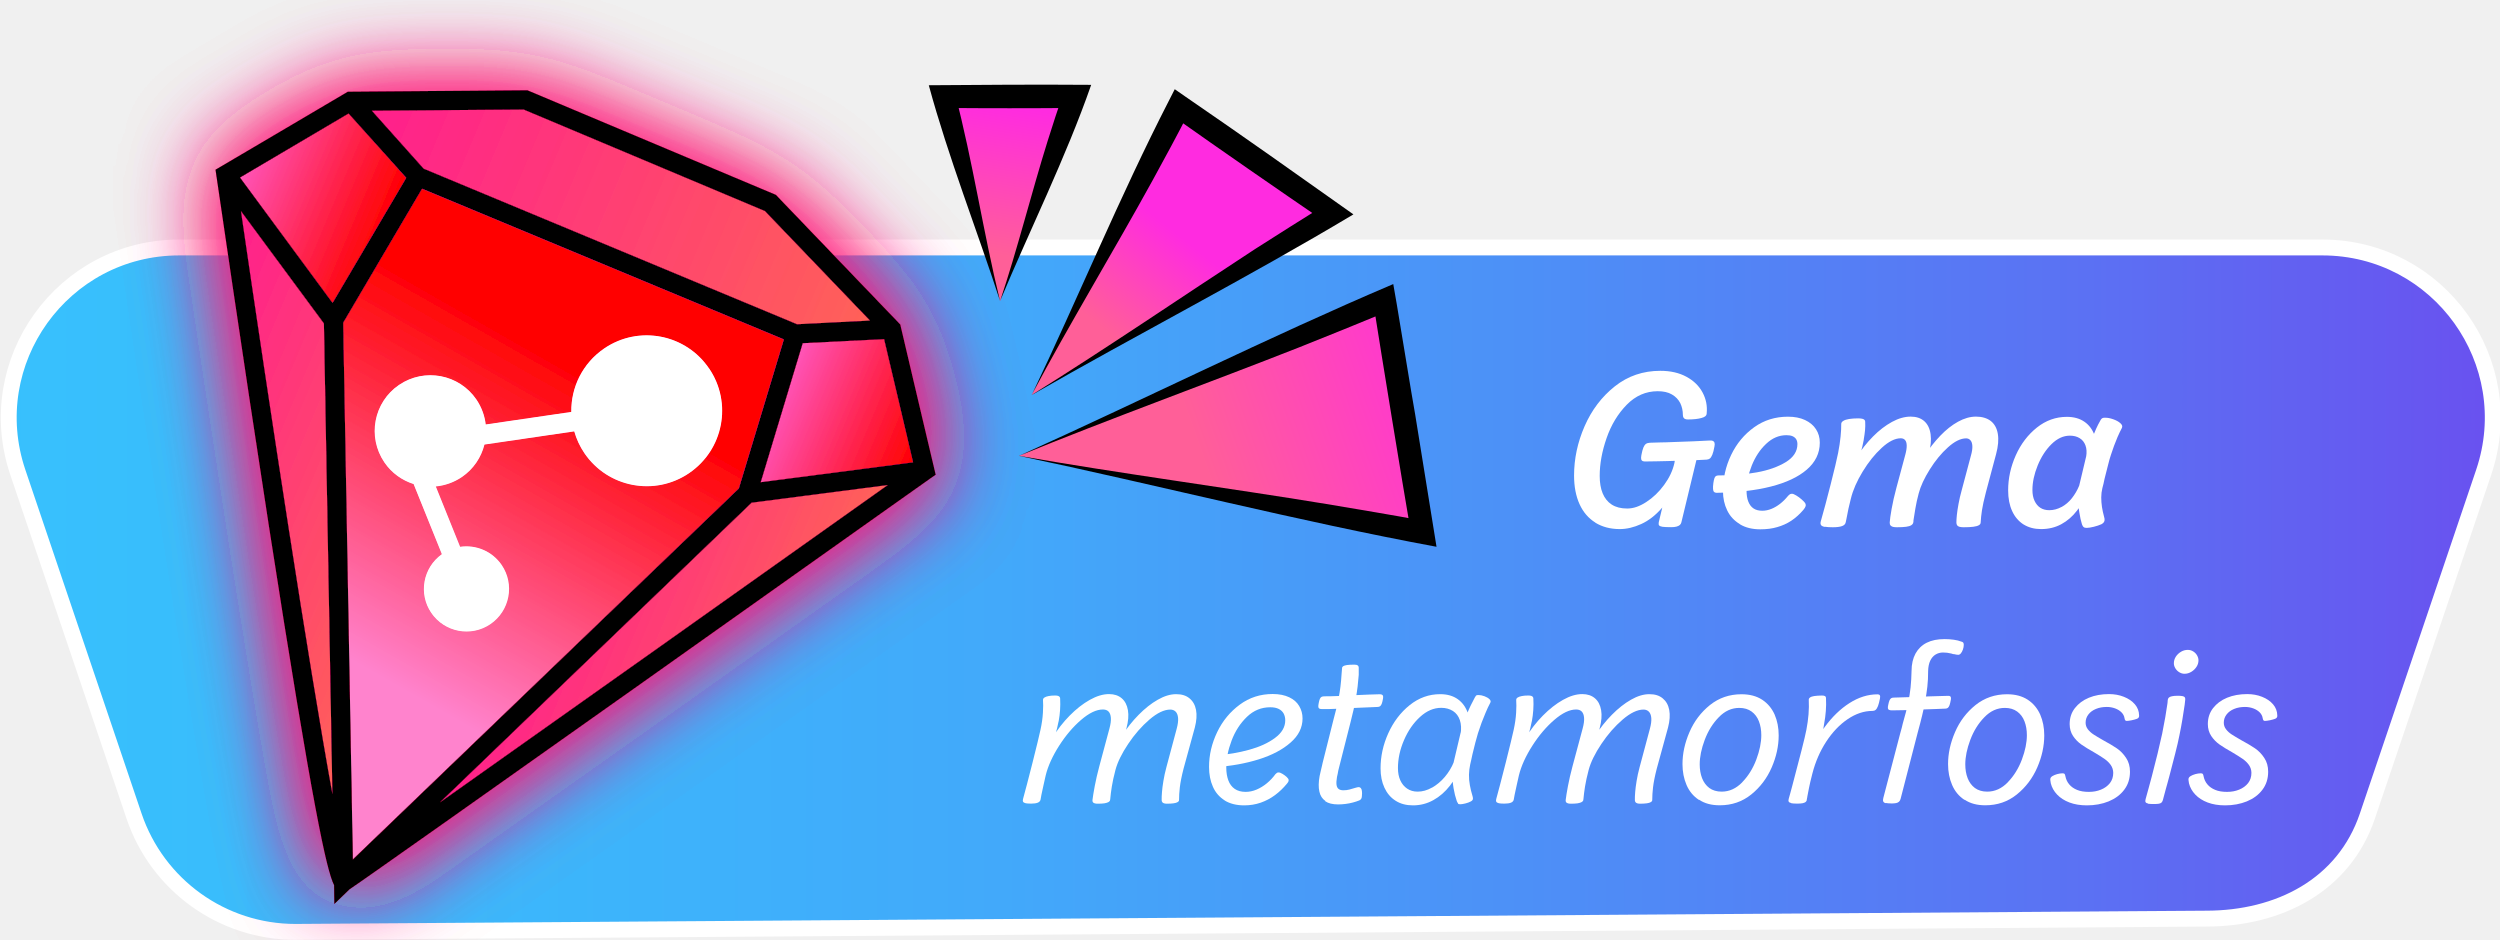
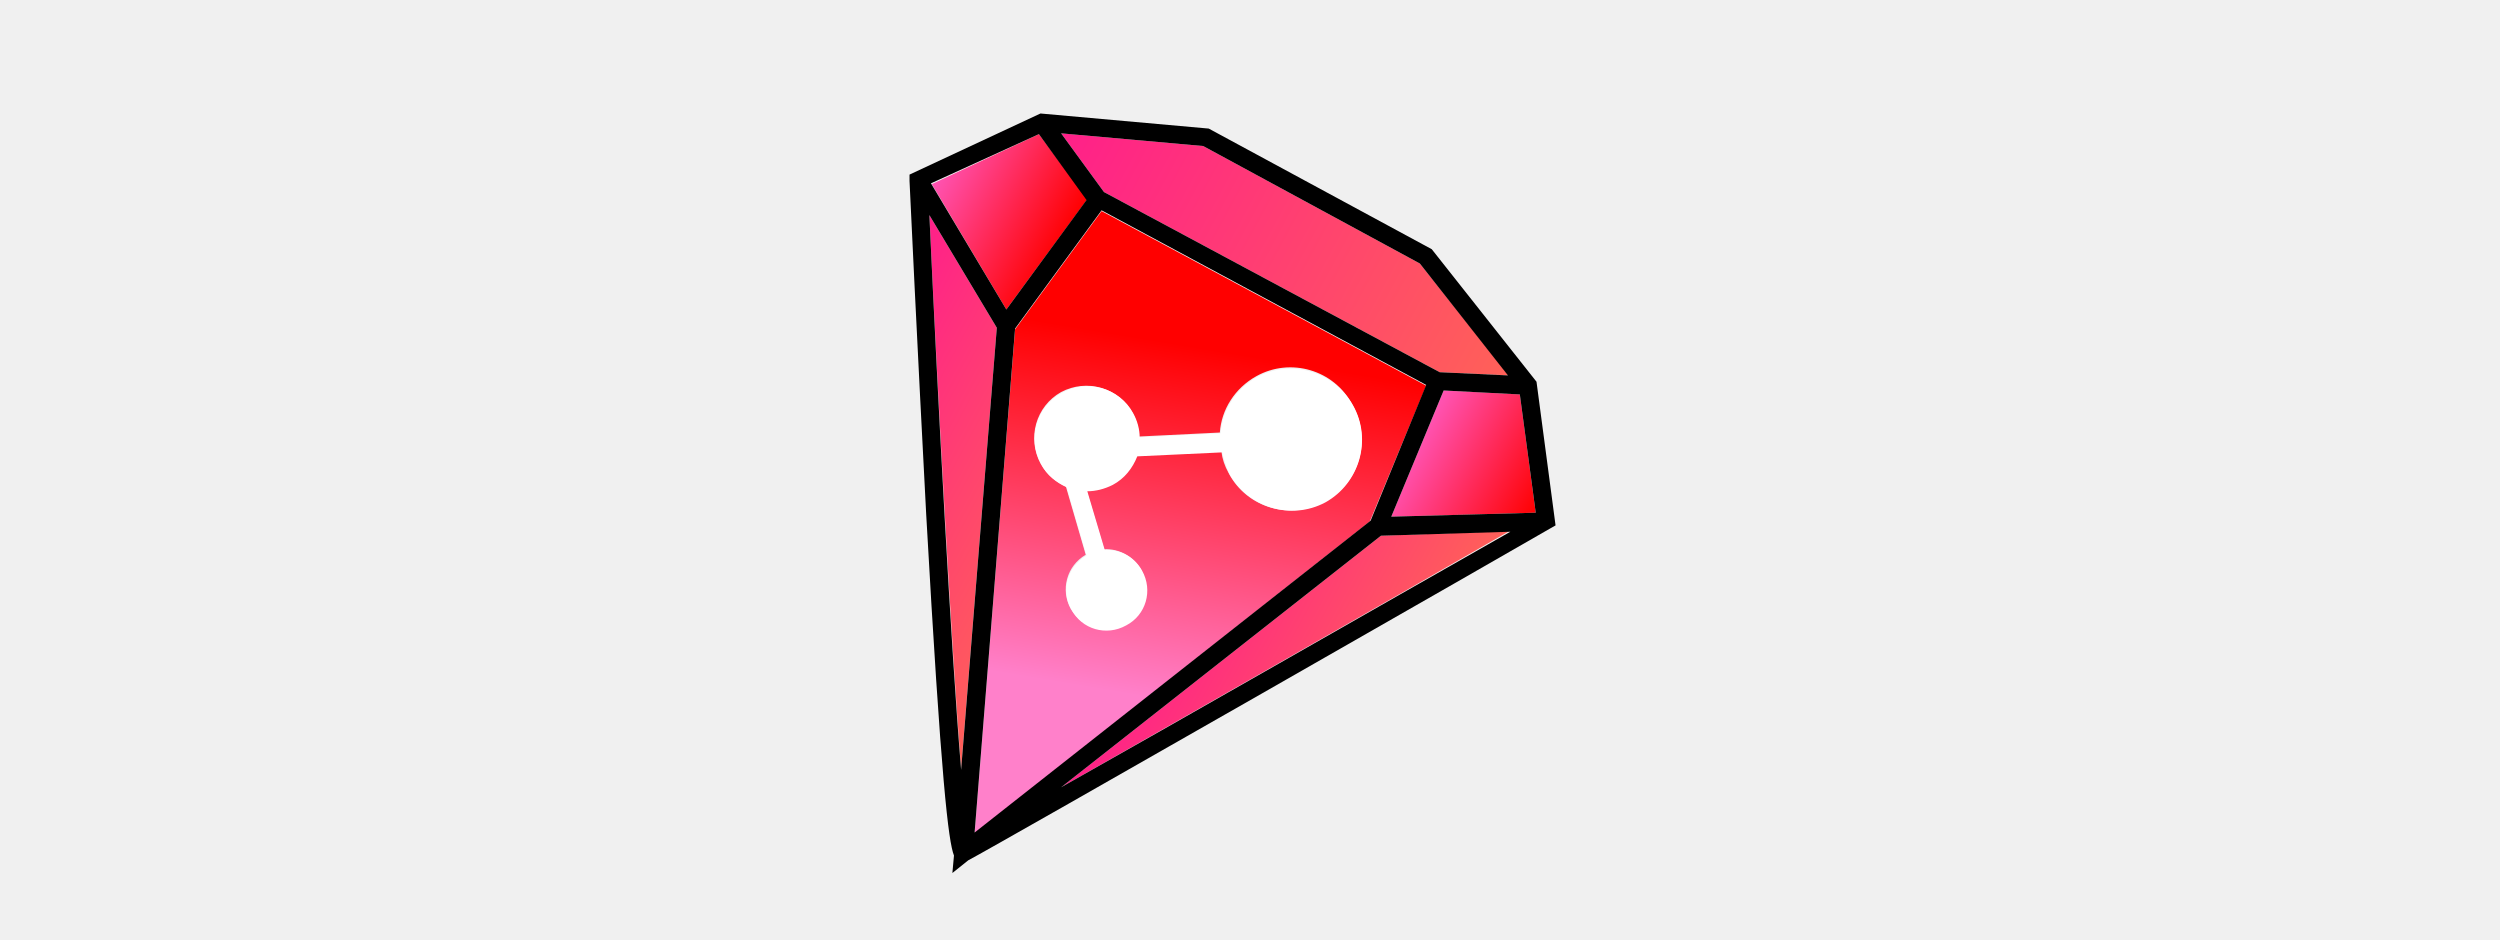
- <svg xmlns="http://www.w3.org/2000/svg" xmlns:xlink="http://www.w3.org/1999/xlink" id="Capa_3" data-name="Capa 3" viewBox="0 0 314.98 118.41">
-   <defs>
-     <linearGradient id="Degradado_sin_nombre_106" data-name="Degradado sin nombre 106" x1="5044.15" y1="13502.89" x2="5550.82" y2="13502.89" gradientTransform="translate(-5166.25 -13428.6)" gradientUnits="userSpaceOnUse">
-       <stop offset="0" stop-color="#35c8fe" />
-       <stop offset=".19" stop-color="#36c4fd" />
-       <stop offset=".34" stop-color="#3abafc" />
-       <stop offset=".49" stop-color="#42a9fa" />
-       <stop offset=".62" stop-color="#4d90f7" />
-       <stop offset=".76" stop-color="#5b71f3" />
-       <stop offset=".88" stop-color="#6c4bef" />
-       <stop offset="1" stop-color="#7f21ea" />
+ <svg xmlns="http://www.w3.org/2000/svg" version="1.1" id="Capa_3" x="0px" y="0px" viewBox="0 0 315 118.4" style="enable-background:new 0 0 315 118.4;" xml:space="preserve">
+   <style type="text/css">
+ 	.st0{fill:url(#SVGID_1_);}
+ 	.st1{fill:url(#SVGID_00000103952798577105574760000015157628191880899489_);}
+ 	.st2{fill:url(#SVGID_00000112631748456018405960000008457057104357368229_);}
+ 	.st3{fill:url(#SVGID_00000009567749680718407140000016789101216362987707_);}
+ 	.st4{fill:url(#SVGID_00000165219152562325130230000010027374074046287295_);}
+ 	.st5{fill:url(#SVGID_00000182527414894323913540000013706720484061045422_);}
+ 	.st6{fill:#FFFFFF;}
+ 	.svg-shadow{
+         animation: svg-shadow 1.5s ease-in-out infinite alternate;
+       }
+ 
+       @keyframes svg-shadow {
+         from {
+           filter: drop-shadow( 0 0 5px #fff) drop-shadow( 0 0 5px #FF2089) drop-shadow( 0 0 5px #FF2089);
+         }
+ 
+         to {
+           
+           filter: drop-shadow( 0 0 8px #fff) drop-shadow( 0 0 8px #FF2089) drop-shadow( 0 0 8px #FF2089);
+         }
+       }
+ </style>
+   <g class="svg-shadow">
+     <linearGradient id="SVGID_1_" gradientUnits="userSpaceOnUse" x1="2678.374" y1="1047.463" x2="2715.083" y2="1047.463" gradientTransform="matrix(0.8801 0.4748 -0.4748 0.8801 -1756.874 -2140.267)">
+       <stop offset="0" style="stop-color:#FF2089" />
+       <stop offset="1" style="stop-color:#FF6158" />
    </linearGradient>
-     <linearGradient id="linear-gradient" x1="-660.18" y1="-2119.48" x2="-663.21" y2="-2134.4" gradientTransform="translate(-1060.65 1909.53) rotate(50.05)" gradientUnits="userSpaceOnUse">
-       <stop offset="0" stop-color="#ff5f98" />
-       <stop offset="1" stop-color="#ff2be0" />
+     <path class="st0" d="M117.1,27.1c1.1,23.7,2.8,54.3,4,69.8l4.5-55.6L117.1,27.1z" />
+     <linearGradient id="SVGID_00000170262403419083778850000000603557226761044408_" gradientUnits="userSpaceOnUse" x1="2688.081" y1="999.132" x2="2752.188" y2="999.132" gradientTransform="matrix(0.8801 0.4748 -0.4748 0.8801 -1756.874 -2140.267)">
+       <stop offset="0" style="stop-color:#FF2089" />
+       <stop offset="1" style="stop-color:#FF6158" />
    </linearGradient>
-     <linearGradient id="linear-gradient-2" x1="-638.14" y1="-2117.05" x2="-625.12" y2="-2151.92" xlink:href="#linear-gradient" />
-     <linearGradient id="Degradado_sin_nombre_57" data-name="Degradado sin nombre 57" x1="-678.92" y1="-2113.7" x2="-691.17" y2="-2127.96" gradientTransform="translate(-1060.65 1909.53) rotate(50.05)" gradientUnits="userSpaceOnUse">
-       <stop offset="0" stop-color="#ff5f98" />
-       <stop offset="1" stop-color="#ff2be0" />
+     <polygon style="fill:url(#SVGID_00000170262403419083778850000000603557226761044408_);" points="181.4,46.9 190.1,47.3    178.9,33.2 151.6,18.4 133.7,16.8 139.1,24.2  " />
+     <linearGradient id="SVGID_00000025432236137015234370000015627480287104738493_" gradientUnits="userSpaceOnUse" x1="2676.725" y1="1012.79" x2="2694.907" y2="1012.79" gradientTransform="matrix(0.8801 0.4748 -0.4748 0.8801 -1756.874 -2140.267)">
+       <stop offset="0" style="stop-color:#FF54B4" />
+       <stop offset="1" style="stop-color:#FF0000" />
    </linearGradient>
-     <filter id="outer-glow-11" filterUnits="userSpaceOnUse">
-       <feOffset dx="0" dy="0" />
-       <feGaussianBlur result="blur" stdDeviation="5.67" />
-       <feFlood flood-color="#ff1c77" flood-opacity="1" />
-       <feComposite in2="blur" operator="in" />
-       <feComposite in="SourceGraphic" />
-     </filter>
-     <linearGradient id="linear-gradient-3" x1="-449.83" y1="-651.87" x2="-410.83" y2="-651.87" gradientTransform="translate(181.08 830.86) rotate(22.74)" gradientUnits="userSpaceOnUse">
-       <stop offset="0" stop-color="#ff208c" />
-       <stop offset="1" stop-color="#ff6158" />
+     <polygon style="fill:url(#SVGID_00000025432236137015234370000015627480287104738493_);" points="137,25.1 130.9,16.9 117.4,23.2    126.8,39  " />
+     <linearGradient id="SVGID_00000149343939660529234290000005167701978779172780_" gradientUnits="userSpaceOnUse" x1="658.145" y1="548.885" x2="661.663" y2="496.914" gradientTransform="matrix(0.9952 9.779987e-02 -9.779987e-02 0.9952 -456.0143 -514.9845)">
+       <stop offset="0.145" style="stop-color:#FF80CA" />
+       <stop offset="1" style="stop-color:#FF0000" />
    </linearGradient>
-     <linearGradient id="linear-gradient-4" x1="-439.52" y1="-703.21" x2="-371.42" y2="-703.21" xlink:href="#linear-gradient-3" />
-     <linearGradient id="linear-gradient-5" x1="-451.58" y1="-688.7" x2="-432.27" y2="-688.7" gradientTransform="translate(181.08 830.86) rotate(22.74)" gradientUnits="userSpaceOnUse">
-       <stop offset="0" stop-color="#ff54b7" />
-       <stop offset="1" stop-color="red" />
+     <path style="fill:url(#SVGID_00000149343939660529234290000005167701978779172780_);" d="M179.7,48.6l-40.9-22l-10.9,14.9   l-5.1,63.5l49.8-39.3L179.7,48.6z M166.9,63.2c-4.3,2.4-9.8,0.8-12.1-3.6c-0.5-0.9-0.8-1.8-0.9-2.7l-10.7,0.5   c-0.5,1.5-1.6,2.8-3.1,3.6c-1,0.6-2.1,0.8-3.2,0.8l2.2,7.4c1.9-0.1,3.7,0.9,4.7,2.6c1.3,2.5,0.4,5.5-2,6.9c-2.5,1.3-5.5,0.4-6.9-2   c-1.3-2.4-0.5-5.4,1.9-6.8l-2.5-8.6c-1.3-0.6-2.5-1.6-3.2-2.9c-1.7-3.2-0.6-7.2,2.6-9c3.2-1.7,7.2-0.6,9,2.6c0.5,1,0.8,2,0.8,3   l10.2-0.5c0.2-2.9,1.9-5.6,4.6-7.1c4.3-2.4,9.8-0.8,12.1,3.6C172.9,55.4,171.3,60.9,166.9,63.2z" />
+     <linearGradient id="SVGID_00000078752344666848179000000010526717837059636404_" gradientUnits="userSpaceOnUse" x1="2727.24" y1="1045.603" x2="2761.667" y2="1045.603" gradientTransform="matrix(0.8801 0.4748 -0.4748 0.8801 -1756.874 -2140.267)">
+       <stop offset="0" style="stop-color:#FF2089" />
+       <stop offset="1" style="stop-color:#FF6158" />
    </linearGradient>
-     <linearGradient id="Degradado_sin_nombre_88" data-name="Degradado sin nombre 88" x1="-405.72" y1="-671.99" x2="-408.94" y2="-618.05" gradientTransform="translate(181.08 830.86) rotate(22.74)" gradientUnits="userSpaceOnUse">
-       <stop offset=".15" stop-color="#ff83cd" />
-       <stop offset="1" stop-color="red" />
+     <path style="fill:url(#SVGID_00000078752344666848179000000010526717837059636404_);" d="M133.7,99.2c14.9-8.5,39.5-22.5,56.5-32.3   L174,67.5L133.7,99.2z" />
+     <linearGradient id="SVGID_00000150810318213428748590000000940859051576041888_" gradientUnits="userSpaceOnUse" x1="2745.863" y1="1012.851" x2="2763.394" y2="1012.851" gradientTransform="matrix(0.8801 0.4748 -0.4748 0.8801 -1756.874 -2140.267)">
+       <stop offset="0" style="stop-color:#FF54B4" />
+       <stop offset="1" style="stop-color:#FF0000" />
    </linearGradient>
-     <linearGradient id="linear-gradient-6" x1="-397.92" y1="-653.84" x2="-361.35" y2="-653.84" xlink:href="#linear-gradient-3" />
-     <linearGradient id="linear-gradient-7" x1="-378.14" y1="-688.64" x2="-359.51" y2="-688.64" xlink:href="#linear-gradient-5" />
-     <filter id="outer-glow-12" filterUnits="userSpaceOnUse">
-       <feOffset dx="0" dy="0" />
-       <feGaussianBlur result="blur-2" stdDeviation="5.67" />
-       <feFlood flood-color="#ff1c77" flood-opacity="1" />
-       <feComposite in2="blur-2" operator="in" />
-       <feComposite in="SourceGraphic" />
-     </filter>
-     <linearGradient id="linear-gradient-8" x1="-439.52" y1="-703.21" x2="-371.42" y2="-703.21" xlink:href="#linear-gradient-3" />
-     <linearGradient id="Degradado_sin_nombre_88-2" data-name="Degradado sin nombre 88" x1="-558.53" y1="-821.05" x2="-554.84" y2="-875.54" gradientTransform="translate(190.52 1074.95) rotate(25.77)" xlink:href="#Degradado_sin_nombre_88" />
-     <linearGradient id="linear-gradient-9" x1="-397.92" y1="-653.84" x2="-361.35" y2="-653.84" xlink:href="#linear-gradient-3" />
-     <linearGradient id="linear-gradient-10" x1="-378.14" y1="-688.64" x2="-359.51" y2="-688.64" xlink:href="#linear-gradient-5" />
-   </defs>
-   <path d="m277.94,115.74l-240.72,1.67c-9.2,0-17.38-5.87-20.33-14.59L2.25,59.52c-4.71-13.92,5.64-28.34,20.33-28.34h270.01c14.69,0,25.04,14.43,20.33,28.34l-14.65,43.3c-2.95,8.72-11.13,12.92-20.33,12.92Z" style="fill: url(#Degradado_sin_nombre_106); stroke: #fff; stroke-miterlimit: 10; stroke-width: 2px;" />
-   <g>
-     <path d="m201,65.84c-.87-.54-1.53-1.31-1.99-2.32-.46-1.01-.69-2.22-.69-3.61,0-2.11.44-4.18,1.33-6.22.89-2.03,2.15-3.7,3.8-5.01,1.65-1.31,3.56-1.96,5.74-1.96,1.28,0,2.37.25,3.29.75.92.5,1.59,1.16,2.03,1.98s.61,1.69.52,2.62c0,.16-.07.28-.17.37-.1.09-.26.16-.48.22-.21.06-.46.11-.75.14-.28.03-.6.05-.95.05-.16,0-.28-.02-.37-.06-.09-.04-.15-.09-.2-.17-.05-.08-.07-.18-.08-.32,0-.55-.11-1.05-.33-1.51-.23-.45-.58-.82-1.05-1.09-.47-.28-1.07-.41-1.79-.41-1.49,0-2.79.57-3.9,1.7s-1.96,2.53-2.54,4.2c-.58,1.66-.87,3.25-.87,4.77,0,.85.12,1.58.37,2.19.25.61.63,1.09,1.14,1.42.51.33,1.16.5,1.95.5s1.56-.27,2.41-.82,1.6-1.27,2.25-2.16c.65-.89,1.08-1.8,1.29-2.74.04-.24.08-.51.15-.81.04-.26.08-.5.11-.72l2.63.66-2.01,8.33c-.03.14-.1.25-.2.34-.1.09-.25.15-.42.2s-.4.07-.67.07c-.51,0-.88-.02-1.1-.05-.22-.04-.36-.1-.42-.18-.06-.08-.07-.21-.04-.39l1-4.17,1.28-1.1c-.46,1.4-1.09,2.56-1.89,3.48-.8.92-1.67,1.59-2.59,2.01-.92.42-1.83.64-2.71.64-1.18,0-2.2-.27-3.07-.8Zm5.99-7.73c-.11-.05-.18-.13-.21-.25-.03-.12-.02-.28.02-.51.08-.42.16-.74.25-.96s.2-.37.32-.46c.13-.09.3-.14.52-.15.45-.01.89-.03,1.34-.04.45,0,.92-.02,1.42-.04.91-.03,1.82-.06,2.73-.1s1.59-.07,2.04-.1c.16,0,.29,0,.39.05s.17.12.2.23c.04.11.04.26,0,.46-.08.46-.17.81-.27,1.05-.1.24-.21.4-.31.48-.11.08-.25.13-.42.14-.62.04-1.38.07-2.28.1-.89.03-1.76.06-2.61.08-.51,0-.96.02-1.35.03-.38,0-.81.02-1.28.02-.24.01-.42,0-.52-.05Z" style="fill: #fff;" />
-     <path d="m219.2,66.03c-.71-.43-1.24-1-1.59-1.73-.35-.72-.53-1.54-.53-2.43,0-1.59.34-3.11,1.03-4.55.69-1.44,1.66-2.6,2.9-3.49s2.66-1.33,4.26-1.33c.83,0,1.55.14,2.15.42.6.28,1.07.67,1.38,1.16.32.49.48,1.05.48,1.69,0,1.33-.55,2.46-1.64,3.4s-2.6,1.64-4.52,2.13c-1.92.49-4.19.75-6.82.79-.02,0-.04,0-.06,0-.13-.01-.23-.05-.29-.12-.07-.07-.11-.19-.12-.36-.02-.17,0-.42.04-.75.04-.26.08-.46.13-.6.05-.13.11-.23.19-.28.08-.05.19-.08.34-.08,1.77,0,3.38-.12,4.83-.39,1.45-.26,2.67-.7,3.64-1.29.97-.6,1.46-1.35,1.46-2.27,0-.23-.05-.43-.15-.6s-.26-.3-.46-.39c-.21-.09-.46-.13-.77-.13-.94,0-1.79.36-2.56,1.09-.77.72-1.37,1.64-1.81,2.73-.44,1.1-.66,2.14-.66,3.13,0,.56.07,1.03.22,1.41s.36.67.66.87c.3.2.67.29,1.11.29.37,0,.75-.08,1.13-.23.38-.15.75-.37,1.1-.64.36-.28.69-.61,1-.99.1-.11.19-.19.27-.23.08-.04.16-.05.25-.05.12,0,.29.08.53.22.24.14.46.31.68.5.22.2.37.35.44.46.07.13.09.26.05.39s-.13.28-.28.46c-.47.55-.97,1-1.51,1.36-.54.36-1.14.63-1.78.81-.64.19-1.35.28-2.13.28-1.01,0-1.88-.21-2.58-.64Z" style="fill: #fff;" />
-     <path d="m229.89,66.38c-.23-.04-.38-.12-.45-.22-.08-.11-.09-.26-.04-.46.36-1.26.78-2.82,1.25-4.68.47-1.86.79-3.18.94-3.96.14-.73.25-1.42.31-2.07s.09-1.16.08-1.52v-.05c0-.16.09-.29.26-.39.17-.11.41-.19.73-.24.32-.05.7-.08,1.14-.08.21,0,.39.02.52.05s.23.08.29.15c.06.07.09.16.08.27.02.32.01.66-.02,1.02s-.09.73-.15,1.09c-.01.05-.02.11-.02.16-.06.31-.12.59-.18.85s-.14.51-.22.78c-.08.25-.16.46-.23.65l-.29-.08c.62-.99,1.32-1.87,2.09-2.65.77-.78,1.57-1.39,2.39-1.84s1.61-.67,2.36-.67c.71,0,1.28.19,1.71.57s.7.93.8,1.65c.1.72.02,1.54-.23,2.49l-.25.94-.27-.72c.59-.93,1.25-1.77,1.97-2.52.72-.75,1.46-1.34,2.24-1.77.78-.43,1.53-.64,2.26-.64s1.38.18,1.86.55c.47.37.77.91.89,1.62s.05,1.56-.22,2.56l-1.28,4.8c-.25.97-.42,1.73-.5,2.28s-.14,1.05-.16,1.52c0,.16-.09.28-.24.36-.16.09-.39.15-.7.19-.31.04-.71.06-1.2.06-.23,0-.4-.02-.54-.06-.13-.04-.23-.1-.29-.19s-.09-.21-.09-.36c0-.25.02-.56.06-.95.04-.39.11-.85.21-1.39.1-.54.23-1.13.41-1.76l1.14-4.28c.15-.51.21-.93.19-1.26-.02-.33-.1-.56-.25-.72-.14-.15-.32-.23-.53-.23-.69,0-1.46.38-2.29,1.13-.84.75-1.6,1.68-2.29,2.78s-1.16,2.11-1.4,3.03c-.18.69-.33,1.33-.42,1.91s-.18,1.08-.24,1.49c0,.05,0,.09,0,.12,0,.03,0,.07-.02.12-.02.15-.11.27-.25.36-.15.1-.37.16-.66.2s-.68.06-1.15.06c-.21,0-.38-.02-.51-.05-.13-.04-.23-.1-.3-.18-.07-.08-.11-.21-.1-.38.02-.35.1-.92.24-1.71.14-.79.34-1.68.61-2.68l1.11-4.13c.13-.48.19-.88.18-1.19-.01-.31-.08-.53-.22-.68-.13-.14-.31-.21-.53-.21-.72,0-1.52.4-2.39,1.2-.88.8-1.68,1.8-2.41,3-.73,1.2-1.23,2.34-1.49,3.42-.13.5-.23.91-.3,1.25-.07.34-.15.74-.24,1.22-.04.2-.07.36-.1.48-.04.23-.19.39-.46.49-.27.1-.66.15-1.16.15-.42,0-.74-.02-.97-.06Z" style="fill: #fff;" />
-     <path d="m254.97,66.09c-.62-.39-1.11-.95-1.45-1.69-.34-.73-.51-1.61-.51-2.62,0-1.51.32-2.97.96-4.41.64-1.43,1.53-2.6,2.66-3.5,1.13-.9,2.39-1.35,3.78-1.35.87,0,1.6.2,2.2.61.6.41,1.03.99,1.29,1.73.26.75.35,1.61.26,2.58l-1.01,4.29c-.42,1.01-.9,1.88-1.47,2.61-.56.73-1.22,1.3-1.98,1.71s-1.6.61-2.54.61c-.84,0-1.57-.19-2.2-.58Zm4.77-2.21c.49-.27.93-.64,1.3-1.11s.68-.99.92-1.58l.88-3.66c.09-.55.06-1.02-.09-1.42-.15-.4-.39-.7-.74-.91-.34-.21-.75-.31-1.22-.31-.83,0-1.6.36-2.32,1.07s-1.3,1.61-1.74,2.69c-.44,1.08-.66,2.11-.66,3.09,0,.53.09.99.27,1.37s.42.67.73.87.69.3,1.12.3c.54,0,1.06-.14,1.55-.41Zm2.8,2.54c-.1-.07-.17-.19-.23-.36-.13-.41-.24-.91-.33-1.49-.1-.58-.15-1.18-.15-1.78s.04-1.13.13-1.59l.89-3.74c.15-.66.41-1.43.77-2.32.16-.39.32-.77.48-1.13.16-.36.33-.68.49-.96.06-.12.12-.22.18-.28.06-.06.13-.1.2-.12s.18-.02.3-.02c.27,0,.6.06.97.19s.68.29.91.5c.23.2.29.4.19.6-.18.34-.36.72-.55,1.15-.31.72-.58,1.47-.83,2.24-.12.35-.24.78-.36,1.27s-.27,1.07-.44,1.73c-.05.25-.09.46-.13.61-.04.15-.08.35-.15.59-.09.37-.14.76-.14,1.16s.03.8.09,1.2.15.8.26,1.21c.06.19.08.34.07.45,0,.11-.05.2-.11.29-.06.08-.16.16-.29.23-.27.12-.59.23-.96.32-.37.09-.67.14-.9.14-.16,0-.29-.03-.38-.1Z" style="fill: #fff;" />
-     <path d="m129.23,101.2c-.16-.04-.27-.09-.32-.17-.05-.08-.06-.2-.02-.35.28-1.02.69-2.56,1.21-4.63s.85-3.43.99-4.09c.17-.77.27-1.49.31-2.16s.04-1.19.01-1.56v-.05c0-.12.05-.22.17-.3.12-.08.29-.15.52-.19.23-.05.5-.07.82-.07.15,0,.28.01.37.04.1.03.16.07.21.13s.07.13.07.21c.03.49.02.97-.01,1.45-.03.47-.09.93-.17,1.37-.01.08-.03.14-.05.2-.05.27-.1.52-.16.74s-.12.46-.19.69c-.06.21-.12.4-.18.55l-.21-.06c.63-1.03,1.35-1.96,2.17-2.79.82-.83,1.66-1.49,2.53-1.98.87-.49,1.68-.73,2.43-.73.66,0,1.19.18,1.6.53.41.35.67.85.78,1.5.11.64.05,1.39-.18,2.25l-.38,1.42-.18-.46c.61-.96,1.31-1.84,2.09-2.63s1.58-1.43,2.41-1.9c.82-.47,1.59-.7,2.31-.7s1.25.17,1.68.52.71.83.83,1.46c.12.63.07,1.37-.15,2.22l-1.42,5.18c-.25.97-.4,1.76-.47,2.35s-.1,1.13-.1,1.61c0,.1-.06.19-.18.26-.11.07-.28.12-.5.15-.22.03-.51.05-.85.05-.15,0-.28-.02-.37-.05-.09-.03-.16-.08-.21-.14-.05-.06-.07-.15-.08-.25,0-.28,0-.62.04-1.02.03-.4.09-.87.18-1.41s.21-1.12.38-1.74l1.29-4.82c.15-.55.21-1.01.18-1.37-.03-.36-.14-.63-.31-.8s-.4-.26-.67-.26c-.77,0-1.65.42-2.63,1.26-.98.84-1.88,1.87-2.68,3.07-.81,1.21-1.34,2.3-1.6,3.27-.21.81-.37,1.51-.46,2.1s-.16,1.09-.19,1.49c0,.04,0,.08-.01.1,0,.03,0,.06-.02.1,0,.1-.07.19-.19.26s-.29.12-.51.16c-.22.03-.49.05-.82.05-.16,0-.3-.01-.4-.04-.1-.03-.18-.07-.23-.13-.05-.06-.08-.15-.07-.27.05-.41.14-1,.29-1.79.15-.79.34-1.61.57-2.47l1.28-4.77c.15-.55.21-1,.18-1.36-.03-.36-.13-.62-.3-.79s-.41-.25-.7-.25c-.82,0-1.74.44-2.75,1.31-1.01.87-1.94,1.96-2.77,3.26s-1.4,2.55-1.69,3.73c-.11.46-.2.87-.28,1.25-.08.37-.17.77-.26,1.2-.04.27-.08.48-.11.61-.04.17-.15.3-.35.38s-.47.12-.83.12c-.32,0-.56-.02-.72-.05Z" style="fill: #fff;" />
-     <path d="m154.31,100.85c-.67-.42-1.17-.99-1.49-1.72-.33-.73-.49-1.57-.49-2.51,0-1.5.34-2.95,1.02-4.37s1.63-2.57,2.85-3.47,2.6-1.34,4.15-1.34c.82,0,1.51.14,2.08.41.57.27.99.64,1.26,1.11.28.47.42.99.42,1.56,0,1.15-.5,2.16-1.51,3.04-1,.88-2.34,1.59-4,2.11-1.66.52-3.48.85-5.47.98l.17-1.48c1.4-.11,2.75-.34,4.07-.7,1.31-.36,2.4-.85,3.26-1.49.86-.63,1.3-1.37,1.3-2.22,0-.33-.07-.61-.2-.86-.14-.25-.34-.44-.62-.58s-.63-.21-1.07-.21c-1.12,0-2.1.4-2.94,1.21-.84.81-1.48,1.8-1.93,2.99-.45,1.19-.67,2.32-.67,3.39,0,.62.09,1.16.26,1.62.17.46.44.82.8,1.07s.82.38,1.38.38c.47,0,.93-.1,1.38-.29s.89-.46,1.29-.79c.41-.34.77-.72,1.09-1.16.07-.07.13-.12.19-.16.06-.04.13-.05.21-.05.12,0,.28.06.48.18.2.12.38.25.54.4.16.15.24.28.24.39,0,.08-.02.15-.05.21-.03.07-.09.14-.16.23h0c-.45.55-.95,1.03-1.5,1.44s-1.15.73-1.81.96-1.35.34-2.09.34c-.97,0-1.79-.21-2.46-.62Z" style="fill: #fff;" />
-     <path d="m166.23,89.28c-.08-.04-.12-.11-.13-.22-.01-.1,0-.25.04-.44.05-.25.09-.43.15-.56.05-.12.12-.21.21-.26.09-.05.22-.07.38-.07.52,0,1.12-.01,1.79-.04.67-.03,1.4-.06,2.19-.11.55-.02,1.1-.05,1.64-.07.54-.02.99-.04,1.33-.04.12,0,.21.02.28.05.07.03.12.09.14.16.02.07.02.18,0,.33-.05.3-.11.53-.17.68-.06.15-.14.25-.22.3-.08.05-.18.08-.29.08-.42.02-.81.03-1.17.05-.36.01-.76.03-1.19.05-1.06.05-1.98.1-2.78.13-.79.04-1.41.05-1.84.04-.16,0-.28-.02-.36-.06Zm.75,11.63c-.39-.27-.64-.66-.75-1.18-.12-.52-.11-1.17.03-1.95.04-.18.08-.38.13-.58.04-.2.1-.44.17-.72l.08-.36,1.35-5.38c.15-.57.28-1.06.38-1.47.11-.46.2-.87.27-1.23.11-.55.19-1.07.25-1.56.06-.49.1-.97.13-1.45.03-.29.05-.58.07-.86,0-.1.06-.19.15-.24.09-.06.24-.1.46-.14.22-.03.53-.05.94-.05.19,0,.33.03.42.1.09.06.14.18.13.34,0,.19,0,.47,0,.84-.03.44-.08.93-.14,1.47-.06.53-.15,1.08-.25,1.64-.04.25-.08.47-.13.67-.04.2-.09.4-.13.61-.13.57-.25,1.08-.37,1.53l-1.41,5.56c-.04.15-.09.35-.15.6-.02.14-.04.27-.07.39-.03.12-.06.25-.09.4-.07.41-.09.74-.06.98.03.24.12.42.26.53s.34.17.6.17c.27,0,.52-.03.75-.09.23-.06.48-.13.76-.22.21-.06.35-.09.42-.09.11,0,.2.04.27.12.07.08.12.2.14.37s.03.38,0,.62c0,.12-.03.21-.05.28-.03.07-.07.13-.12.18-.05.05-.12.09-.2.12-.22.09-.47.17-.77.25-.29.08-.61.14-.93.18s-.63.06-.92.06c-.7,0-1.24-.13-1.63-.4Z" style="fill: #fff;" />
-     <path d="m175.84,100.89c-.62-.39-1.08-.93-1.41-1.64-.33-.71-.49-1.52-.49-2.45,0-1.5.32-2.97.97-4.41s1.55-2.63,2.7-3.55,2.43-1.38,3.84-1.38c.89,0,1.63.21,2.23.64s1.01,1.02,1.27,1.78.32,1.62.2,2.59l-.94,3.82c-.41,1.01-.92,1.91-1.52,2.69-.61.78-1.3,1.39-2.1,1.83-.79.44-1.65.66-2.57.66-.84,0-1.57-.19-2.18-.58Zm4.58-1.65c.6-.34,1.14-.79,1.62-1.36.48-.57.86-1.2,1.14-1.89l.84-3.47c.11-.69.08-1.29-.09-1.79s-.46-.89-.87-1.15c-.41-.26-.9-.4-1.48-.4-.94,0-1.83.38-2.67,1.15-.84.77-1.51,1.74-2.02,2.93-.51,1.18-.76,2.36-.76,3.51,0,.59.1,1.11.3,1.55s.49.79.86,1.04c.37.25.81.38,1.32.38.61,0,1.21-.17,1.81-.51Zm3.3,1.98c-.07-.05-.12-.15-.18-.3-.17-.49-.3-1.02-.4-1.6s-.14-1.16-.15-1.75c0-.58.06-1.11.17-1.58l.85-3.6c.18-.75.46-1.56.82-2.44.15-.38.31-.74.48-1.09.17-.35.34-.68.51-.99.05-.08.09-.15.13-.2.04-.05.09-.08.15-.09.05,0,.12-.01.2-.01.22,0,.46.05.73.15.27.1.47.22.63.37.15.15.19.29.11.44-.22.41-.42.84-.61,1.3-.34.79-.66,1.64-.95,2.56-.11.35-.22.75-.33,1.18-.11.43-.23.91-.36,1.45-.05.24-.1.46-.14.65-.04.19-.09.41-.15.66-.09.42-.14.84-.15,1.28s.03.87.11,1.31c.08.44.18.88.32,1.32.05.16.07.28.07.36s-.02.16-.07.22c-.05.06-.12.11-.21.16-.18.1-.41.18-.68.25s-.49.1-.65.1c-.12,0-.22-.02-.29-.07Z" style="fill: #fff;" />
-     <path d="m188.85,101.2c-.16-.04-.27-.09-.32-.17-.05-.08-.06-.2-.02-.35.28-1.02.69-2.56,1.21-4.63s.85-3.43.99-4.09c.17-.77.27-1.49.31-2.16s.04-1.19.01-1.56v-.05c0-.12.05-.22.17-.3.12-.08.29-.15.52-.19.23-.05.5-.07.82-.07.15,0,.28.01.37.04.1.03.16.07.21.13s.07.13.07.21c.03.49.02.97-.01,1.45-.03.47-.09.93-.17,1.37-.01.08-.03.14-.05.2-.05.27-.1.52-.16.74s-.12.46-.19.69c-.06.21-.12.4-.18.55l-.21-.06c.63-1.03,1.35-1.96,2.17-2.79.82-.83,1.66-1.49,2.53-1.98.87-.49,1.68-.73,2.43-.73.66,0,1.19.18,1.6.53.41.35.67.85.78,1.5.11.64.05,1.39-.18,2.25l-.38,1.42-.18-.46c.61-.96,1.31-1.84,2.09-2.63s1.58-1.43,2.41-1.9c.82-.47,1.59-.7,2.31-.7s1.25.17,1.68.52.71.83.83,1.46c.12.63.07,1.37-.15,2.22l-1.42,5.18c-.25.97-.4,1.76-.47,2.35s-.1,1.13-.1,1.61c0,.1-.06.19-.18.26-.11.07-.28.12-.5.15-.22.03-.51.05-.85.05-.15,0-.28-.02-.37-.05-.09-.03-.16-.08-.21-.14-.05-.06-.07-.15-.08-.25,0-.28,0-.62.04-1.02.03-.4.09-.87.18-1.41s.21-1.12.38-1.74l1.29-4.82c.15-.55.21-1.01.18-1.37-.03-.36-.14-.63-.31-.8s-.4-.26-.67-.26c-.77,0-1.65.42-2.63,1.26-.98.84-1.88,1.87-2.68,3.07-.81,1.21-1.34,2.3-1.6,3.27-.21.81-.37,1.51-.46,2.1s-.16,1.09-.19,1.49c0,.04,0,.08-.01.1,0,.03,0,.06-.02.1,0,.1-.07.19-.19.26s-.29.12-.51.16c-.22.03-.49.05-.82.05-.16,0-.3-.01-.4-.04-.1-.03-.18-.07-.23-.13-.05-.06-.08-.15-.07-.27.05-.41.14-1,.29-1.79.15-.79.34-1.61.57-2.47l1.28-4.77c.15-.55.21-1,.18-1.36-.03-.36-.13-.62-.3-.79s-.41-.25-.7-.25c-.82,0-1.74.44-2.75,1.31-1.01.87-1.94,1.96-2.77,3.26s-1.4,2.55-1.69,3.73c-.11.46-.2.87-.28,1.25-.08.37-.17.77-.26,1.2-.04.27-.08.48-.11.61-.04.17-.15.3-.35.38s-.47.12-.83.12c-.32,0-.56-.02-.72-.05Z" style="fill: #fff;" />
-     <path d="m214.05,100.78c-.7-.46-1.22-1.09-1.56-1.88-.34-.79-.51-1.67-.51-2.63,0-1.32.29-2.67.88-4.03.59-1.37,1.45-2.5,2.58-3.41,1.13-.9,2.45-1.36,3.97-1.36,1.04,0,1.9.23,2.61.69.7.46,1.22,1.09,1.57,1.87.34.79.51,1.66.51,2.62,0,1.33-.29,2.68-.88,4.04-.59,1.36-1.45,2.5-2.58,3.41-1.13.91-2.45,1.36-3.97,1.36-1.04,0-1.9-.23-2.6-.7Zm5.45-2.22c.76-.78,1.36-1.74,1.78-2.86.42-1.12.63-2.15.63-3.07,0-.65-.1-1.23-.3-1.75-.2-.52-.51-.93-.92-1.23-.41-.3-.93-.46-1.55-.46-.97,0-1.83.39-2.59,1.18-.76.78-1.35,1.73-1.77,2.85s-.63,2.15-.63,3.08c0,.65.1,1.23.3,1.75.2.51.5.92.91,1.23.41.3.93.46,1.55.46.97,0,1.83-.39,2.6-1.18Z" style="fill: #fff;" />
-     <path d="m225.69,101.18c-.16-.03-.27-.09-.32-.17s-.05-.2-.01-.35c.07-.25.13-.49.2-.72s.14-.51.22-.81c.47-1.78.87-3.3,1.19-4.56.32-1.26.53-2.13.62-2.62.13-.68.22-1.33.27-1.95.05-.63.06-1.25.03-1.85,0-.11.06-.21.16-.28s.27-.13.51-.17.56-.06.97-.07c.18,0,.32.02.4.07.08.05.13.14.13.26.03.55.02,1.09-.02,1.62-.04.53-.11,1.06-.21,1.6-.03.24-.07.47-.12.71s-.09.47-.13.72c-.08.32-.16.62-.25.91-.08.29-.18.57-.28.85l-1.4,1.36c.59-1.52,1.35-2.91,2.27-4.16s1.95-2.25,3.09-2.98,2.32-1.11,3.56-1.11c.13,0,.22.04.27.12.05.08.06.22.02.41-.08.4-.16.72-.25.95s-.19.39-.3.48-.24.13-.4.13c-1.06,0-2.1.35-3.12,1.04-1.02.69-1.92,1.64-2.7,2.83-.78,1.2-1.36,2.53-1.74,4-.2.77-.34,1.38-.43,1.83-.09.44-.16.82-.22,1.14,0,.08-.02.13-.03.17s-.02.1-.03.17c0,.13-.06.23-.15.3-.09.07-.21.11-.38.15-.17.03-.39.05-.66.05-.35,0-.6-.02-.77-.05Z" style="fill: #fff;" />
-     <path d="m237.6,101.2c-.17-.04-.27-.11-.32-.21-.05-.1-.05-.25,0-.44l2.15-8.22c.07-.27.13-.47.17-.61.04-.14.09-.33.14-.58.16-.56.29-1.04.4-1.45s.2-.8.28-1.17c.13-.64.23-1.28.3-1.92.07-.64.1-1.32.12-2.06,0-.87.18-1.61.5-2.2.33-.59.79-1.05,1.41-1.36s1.36-.46,2.26-.46c.39,0,.78.03,1.15.08s.68.13.93.23c.09.02.15.05.2.08s.08.08.1.13c.02.05.03.11.03.19,0,.21-.04.41-.11.61-.07.2-.16.36-.26.48-.1.12-.21.18-.32.18-.07,0-.14,0-.23-.02-.08-.01-.18-.03-.29-.06-.05,0-.1,0-.14-.01s-.09-.03-.15-.05c-.03,0-.05-.02-.07-.02-.2-.04-.38-.07-.53-.1-.16-.02-.33-.03-.51-.03-.35,0-.67.09-.95.26s-.51.44-.67.78c-.16.35-.25.78-.26,1.28,0,.72-.03,1.39-.1,1.99-.07.61-.17,1.27-.31,1.99-.06.39-.17.92-.34,1.61-.13.55-.32,1.29-.57,2.2l-2.15,8.33c-.04.16-.11.28-.2.36-.09.08-.21.14-.35.17s-.32.04-.54.05c-.36,0-.62-.03-.78-.06Zm.4-11.76c-.08-.04-.12-.1-.14-.2-.02-.1,0-.24.04-.42.05-.27.11-.47.17-.6.06-.12.13-.21.22-.26s.2-.07.35-.07c.87-.02,1.67-.04,2.41-.07.73-.03,1.38-.05,1.95-.08.53-.01.99-.03,1.38-.04s.74-.02,1.07-.03c.1,0,.17.01.23.04s.09.08.11.14c.02.07.02.15.01.26-.06.32-.11.56-.17.73-.06.16-.13.27-.21.34s-.18.09-.29.1c-.5.02-.9.04-1.2.05s-.69.03-1.18.04c-.98.04-1.85.08-2.6.1-.75.02-1.34.03-1.78.03-.16,0-.28-.02-.35-.06Z" style="fill: #fff;" />
-     <path d="m247.51,100.78c-.7-.46-1.22-1.09-1.56-1.88-.34-.79-.51-1.67-.51-2.63,0-1.32.29-2.67.88-4.03.59-1.37,1.45-2.5,2.58-3.41,1.13-.9,2.45-1.36,3.97-1.36,1.04,0,1.9.23,2.61.69.7.46,1.22,1.09,1.57,1.87.34.79.51,1.66.51,2.62,0,1.33-.29,2.68-.88,4.04-.59,1.36-1.45,2.5-2.58,3.41-1.13.91-2.45,1.36-3.97,1.36-1.04,0-1.9-.23-2.6-.7Zm5.45-2.22c.76-.78,1.36-1.74,1.78-2.86.42-1.12.63-2.15.63-3.07,0-.65-.1-1.23-.3-1.75-.2-.52-.51-.93-.92-1.23-.41-.3-.93-.46-1.55-.46-.97,0-1.83.39-2.59,1.18-.76.78-1.35,1.73-1.77,2.85s-.63,2.15-.63,3.08c0,.65.1,1.23.3,1.75.2.51.5.92.91,1.23.41.3.93.46,1.55.46.97,0,1.83-.39,2.6-1.18Z" style="fill: #fff;" />
-     <path d="m260.74,101.11c-.64-.24-1.16-.58-1.56-1s-.67-.9-.8-1.43v-.02c-.02-.12-.04-.23-.05-.33s-.02-.18,0-.23c.02-.11.1-.22.26-.32.16-.1.36-.18.6-.25.24-.06.46-.1.67-.1.1,0,.17.02.23.05.05.04.09.11.11.22,0,.03.01.06.02.09.08.4.24.75.49,1.04.24.29.57.52.98.69s.9.25,1.48.25,1.06-.09,1.53-.28.84-.46,1.13-.82c.28-.36.42-.79.42-1.29,0-.37-.11-.71-.32-1.01-.22-.3-.48-.55-.8-.77-.32-.22-.75-.49-1.29-.81-.66-.37-1.2-.7-1.61-.99-.41-.29-.76-.65-1.04-1.07s-.43-.93-.43-1.5c0-.76.21-1.43.65-2s1.02-1.01,1.77-1.32,1.6-.46,2.54-.46c.67,0,1.29.11,1.87.34s1.04.54,1.39.95.52.87.53,1.4c0,.09,0,.16-.03.21s-.05.1-.1.13c-.05.04-.12.08-.22.11-.13.05-.33.1-.6.16-.27.05-.47.08-.6.08-.08,0-.14-.02-.19-.07-.04-.05-.08-.14-.1-.28-.04-.27-.17-.52-.38-.73s-.48-.38-.81-.5c-.33-.12-.67-.18-1.04-.18-.51,0-.96.08-1.37.25-.41.17-.72.4-.95.7-.23.3-.35.64-.35,1.03,0,.31.09.58.28.83.19.25.42.46.71.65.29.19.69.43,1.2.72.71.38,1.29.73,1.75,1.04.45.31.84.71,1.16,1.2.33.49.49,1.07.49,1.74,0,.88-.24,1.64-.73,2.28-.48.64-1.14,1.12-1.96,1.46-.82.33-1.73.5-2.74.5-.82,0-1.55-.12-2.19-.36Z" style="fill: #fff;" />
-     <path d="m270.64,101.24c-.16-.03-.26-.09-.31-.17-.05-.09-.05-.22,0-.39l.38-1.38c.13-.48.26-.96.39-1.44.27-1.03.52-2.01.74-2.92.22-.91.41-1.75.58-2.52.15-.75.28-1.44.39-2.07.11-.63.2-1.22.28-1.78,0-.13.02-.25.03-.38.01-.12.06-.22.14-.3s.21-.13.4-.17c.18-.04.43-.06.76-.06.25,0,.44.02.58.05.14.03.23.08.27.15.05.07.06.17.05.31-.02.21-.04.42-.07.63-.08.55-.17,1.15-.28,1.8-.11.65-.23,1.33-.38,2.04-.12.63-.3,1.4-.53,2.3-.23.91-.47,1.85-.73,2.82-.09.32-.16.6-.23.85-.07.25-.14.51-.22.79l-.38,1.42c-.04.13-.1.23-.17.3-.07.07-.18.11-.32.14-.15.03-.36.04-.63.04-.34,0-.59-.01-.75-.04Zm3.92-16.55c-.21-.13-.37-.3-.49-.5-.12-.2-.18-.41-.18-.62,0-.3.08-.58.25-.84.17-.26.39-.46.66-.62s.55-.23.84-.23c.25,0,.47.06.68.19.21.13.37.29.49.5.12.21.18.41.18.63,0,.29-.08.56-.25.82s-.39.47-.66.63c-.27.16-.55.24-.85.24-.24,0-.46-.07-.67-.2Z" style="fill: #fff;" />
-     <path d="m278.15,101.11c-.64-.24-1.16-.58-1.56-1s-.67-.9-.8-1.43v-.02c-.02-.12-.04-.23-.05-.33s-.02-.18,0-.23c.02-.11.1-.22.26-.32.16-.1.36-.18.6-.25.24-.06.46-.1.67-.1.1,0,.17.02.23.05.05.04.09.11.11.22,0,.03.01.06.02.09.08.4.24.75.49,1.04.24.29.57.52.98.69s.9.25,1.48.25,1.06-.09,1.53-.28.84-.46,1.13-.82c.28-.36.42-.79.42-1.29,0-.37-.11-.71-.32-1.01-.22-.3-.48-.55-.8-.77-.32-.22-.75-.49-1.29-.81-.66-.37-1.2-.7-1.61-.99-.41-.29-.76-.65-1.04-1.07s-.43-.93-.43-1.5c0-.76.21-1.43.65-2s1.02-1.01,1.77-1.32,1.6-.46,2.54-.46c.67,0,1.29.11,1.87.34s1.04.54,1.39.95.52.87.53,1.4c0,.09,0,.16-.03.21s-.05.1-.1.13c-.05.04-.12.08-.22.11-.13.05-.33.1-.6.16-.27.05-.47.08-.6.08-.08,0-.14-.02-.19-.07-.04-.05-.08-.14-.1-.28-.04-.27-.17-.52-.38-.73s-.48-.38-.81-.5c-.33-.12-.67-.18-1.04-.18-.51,0-.96.08-1.37.25-.41.17-.72.4-.95.7-.23.3-.35.64-.35,1.03,0,.31.09.58.28.83.19.25.42.46.71.65.29.19.69.43,1.2.72.71.38,1.29.73,1.75,1.04.45.31.84.71,1.16,1.2.33.49.49,1.07.49,1.74,0,.88-.24,1.64-.73,2.28-.48.64-1.14,1.12-1.96,1.46-.82.33-1.73.5-2.74.5-.82,0-1.55-.12-2.19-.36Z" style="fill: #fff;" />
-   </g>
-   <g>
-     <g>
-       <polygon points="129.99 49.76 148.55 13.39 167.91 26.88 129.99 49.76" style="fill: url(#linear-gradient);" />
-       <path d="m129.99,49.76c5.75-12.02,11.15-25.13,17.26-37.03,0,0,.76-1.49.76-1.49l1.38.96c6.92,4.74,14.28,9.95,21.13,14.81-13.13,7.87-27.48,15.26-40.53,22.76h0Zm0,0c9.56-5.97,18.92-12.37,28.12-18.37,3.01-1.93,6.03-3.82,9.07-5.72l-.08,2.37c-6.32-4.32-13.16-9.05-19.39-13.46,0,0,2.14-.53,2.14-.53-1.5,2.92-3.05,5.8-4.63,8.67-4.79,8.72-10.53,18.18-15.23,27.03h0Z" />
-     </g>
-     <g>
-       <polygon points="128.39 57.43 174.42 37.85 179.22 67.07 128.39 57.43" style="fill: url(#linear-gradient-2);" />
-       <path d="m128.39,57.43c15.48-6.97,31.49-14.98,47.15-21.64.07.11,2.58,15.62,2.76,16.43.2,1.18,2.58,16.02,2.69,16.67-17.36-3.21-35.36-7.83-52.59-11.45h0Zm0,0c12.44,2.19,26.32,4.03,38.72,6.07,4.13.7,8.26,1.37,12.39,2.15l-1.7,1.66c-1.25-7.28-3.64-21.94-4.79-29.23,0,0,1.99,1.09,1.99,1.09-3.74,1.56-7.5,3.06-11.26,4.57-11.31,4.46-24.03,9.06-35.34,13.69h0Z" />
-     </g>
-     <g>
-       <polygon points="126 37.93 118.93 12.16 135.4 12.14 126 37.93" style="fill: url(#Degradado_sin_nombre_57);" />
-       <path d="m126,37.93c-2.89-8.9-6.52-18.12-8.98-27.19,6.39-.06,14.11-.1,20.46-.05-3.19,9.16-7.76,18.34-11.48,27.24h0Zm0,0c2.17-6.45,3.97-13.69,5.98-20.12.65-2.07,1.31-4.13,2.05-6.17l1.37,1.96c-4.76.05-11.64.05-16.47,0,0,0,1.39-1.82,1.39-1.82,2.27,8.66,3.53,17.37,5.68,26.15h0Z" />
-     </g>
-   </g>
-   <g>
-     <g style="filter: url(#outer-glow-11);">
-       <path d="m30.36,26.62c3.64,24.95,8.55,57.13,11.52,73.42l-1.07-59.27-10.44-14.14Z" style="fill: url(#linear-gradient-3);" />
-       <polygon points="100.42 40.85 109.6 40.39 96.36 26.6 65.96 13.8 46.84 13.96 53.37 21.26 100.42 40.85" style="fill: url(#linear-gradient-4);" />
-       <polygon points="51.16 22.42 43.91 14.31 30.23 22.37 41.89 38.16 51.16 22.42" style="fill: url(#linear-gradient-5);" />
-       <path d="m98.73,42.78l-45.57-18.98-9.94,16.88,1.22,67.61,48.62-46.74,5.67-18.77Zm-11.91,16.83c-4.34,2.95-10.25,1.83-13.2-2.51-.59-.87-1.01-1.8-1.28-2.75l-11.31,1.66c-.4,1.61-1.37,3.09-2.85,4.1-1.01.69-2.14,1.08-3.28,1.18l3.06,7.6c1.98-.3,4.04.52,5.24,2.29,1.67,2.45,1.03,5.79-1.42,7.46-2.45,1.67-5.79,1.03-7.46-1.42-1.65-2.42-1.04-5.71,1.34-7.4l-3.56-8.83c-1.45-.46-2.76-1.38-3.69-2.74-2.18-3.21-1.35-7.58,1.86-9.76,3.21-2.18,7.58-1.35,9.76,1.86.66.97,1.04,2.04,1.16,3.13l10.78-1.58c-.04-3.09,1.41-6.13,4.15-8,4.34-2.95,10.25-1.83,13.2,2.51,2.95,4.34,1.83,10.25-2.51,13.2Z" style="fill: url(#Degradado_sin_nombre_88);" />
-       <path d="m55.44,101.08c14.84-10.48,39.41-27.91,56.4-39.97l-17.15,2.23-39.25,37.74Z" style="fill: url(#linear-gradient-6);" />
-       <polygon points="101.12 43.25 95.84 60.75 115.03 58.25 111.37 42.73 101.12 43.25" style="fill: url(#linear-gradient-7);" />
-       <path d="m97.77,24.55l-31.32-13.18-22.63.18-16.67,9.83.12.81c.03.22,3.23,22.29,6.62,44.19,5.53,35.64,7.26,43.28,8.2,45.14l.04,2.37,1.92-1.85c3.8-2.51,70.3-49.72,73.17-51.76l.67-.47-4.46-18.93-15.66-16.32Zm-31.8-10.75l30.4,12.79,13.24,13.8-9.18.46-47.05-19.6-6.53-7.3,19.12-.15Zm-22.05.51l7.25,8.1-9.27,15.74-11.66-15.78,13.67-8.06Zm-13.55,12.31l10.44,14.14,1.07,59.27c-2.97-16.28-7.88-48.47-11.52-73.42Zm14.09,81.66l-1.22-67.61,9.94-16.88,45.57,18.98-5.67,18.77-48.62,46.74Zm10.99-7.2l39.25-37.74,17.15-2.23c-16.99,12.06-41.56,29.49-56.4,39.97Zm40.4-40.33l5.29-17.51,10.25-.51,3.65,15.52-19.19,2.5Z" />
-       <path d="m89.33,46.41c-2.95-4.34-8.86-5.47-13.2-2.51-2.74,1.87-4.2,4.91-4.15,8l-10.78,1.58c-.13-1.09-.51-2.16-1.16-3.13-2.18-3.21-6.55-4.04-9.76-1.86-3.21,2.18-4.04,6.55-1.86,9.76.92,1.36,2.24,2.28,3.69,2.74l3.56,8.83c-2.38,1.69-2.99,4.98-1.34,7.4,1.67,2.45,5.01,3.09,7.46,1.42,2.45-1.67,3.09-5.01,1.42-7.46-1.2-1.76-3.27-2.58-5.24-2.29l-3.06-7.6c1.14-.11,2.27-.5,3.28-1.18,1.48-1.01,2.45-2.49,2.85-4.1l11.31-1.66c.27.95.69,1.88,1.28,2.75,2.95,4.34,8.86,5.47,13.2,2.51,4.34-2.95,5.47-8.86,2.51-13.2Z" />
-     </g>
-     <g style="filter: url(#outer-glow-12);">
-       <path d="m30.36,26.62c3.64,24.95,8.55,57.13,11.52,73.42l-1.07-59.27-10.44-14.14Z" style="fill: url(#linear-gradient-3);" />
-       <polygon points="100.42 40.85 109.6 40.39 96.36 26.6 65.96 13.8 46.84 13.96 53.37 21.26 100.42 40.85" style="fill: url(#linear-gradient-8);" />
-       <polygon points="51.16 22.42 43.91 14.31 30.23 22.37 41.89 38.16 51.16 22.42" style="fill: url(#linear-gradient-5);" />
-       <path d="m98.73,42.78l-45.57-18.98-9.94,16.88,1.22,67.61,48.62-46.74,5.67-18.77Zm-11.91,16.83c-4.34,2.95-10.25,1.83-13.2-2.51-.59-.87-1.01-1.8-1.28-2.75l-11.31,1.66c-.4,1.61-1.37,3.09-2.85,4.1-1.01.69-2.14,1.08-3.28,1.18l3.06,7.6c1.98-.3,4.04.52,5.24,2.29,1.67,2.45,1.03,5.79-1.42,7.46-2.45,1.67-5.79,1.03-7.46-1.42-1.65-2.42-1.04-5.71,1.34-7.4l-3.56-8.83c-1.45-.46-2.76-1.38-3.69-2.74-2.18-3.21-1.35-7.58,1.86-9.76,3.21-2.18,7.58-1.35,9.76,1.86.66.97,1.04,2.04,1.16,3.13l10.78-1.58c-.04-3.09,1.41-6.13,4.15-8,4.34-2.95,10.25-1.83,13.2,2.51,2.95,4.34,1.83,10.25-2.51,13.2Z" style="fill: url(#Degradado_sin_nombre_88-2);" />
-       <path d="m55.44,101.08c14.84-10.48,39.41-27.91,56.4-39.97l-17.15,2.23-39.25,37.74Z" style="fill: url(#linear-gradient-9);" />
-       <polygon points="101.12 43.25 95.84 60.75 115.03 58.25 111.37 42.73 101.12 43.25" style="fill: url(#linear-gradient-10);" />
-       <path d="m97.77,24.55l-31.32-13.18-22.63.18-16.67,9.83.12.81c.03.22,3.23,22.29,6.62,44.19,5.53,35.64,7.26,43.28,8.2,45.14l.04,2.37,1.92-1.85c3.8-2.51,70.3-49.72,73.17-51.76l.67-.47-4.46-18.93-15.66-16.32Zm-31.8-10.75l30.4,12.79,13.24,13.8-9.18.46-47.05-19.6-6.53-7.3,19.12-.15Zm-22.05.51l7.25,8.1-9.27,15.74-11.66-15.78,13.67-8.06Zm-13.55,12.31l10.44,14.14,1.07,59.27c-2.97-16.28-7.88-48.47-11.52-73.42Zm14.09,81.66l-1.22-67.61,9.94-16.88,45.57,18.98-5.67,18.77-48.62,46.74Zm10.99-7.2l39.25-37.74,17.15-2.23c-16.99,12.06-41.56,29.49-56.4,39.97Zm40.4-40.33l5.29-17.51,10.25-.51,3.65,15.52-19.19,2.5Z" />
-       <path d="m89.33,46.41c-2.95-4.34-8.86-5.47-13.2-2.51-2.74,1.87-4.2,4.91-4.15,8l-10.78,1.58c-.13-1.09-.51-2.16-1.16-3.13-2.18-3.21-6.55-4.04-9.76-1.86-3.21,2.18-4.04,6.55-1.86,9.76.92,1.36,2.24,2.28,3.69,2.74l3.56,8.83c-2.38,1.69-2.99,4.98-1.34,7.4,1.67,2.45,5.01,3.09,7.46,1.42,2.45-1.67,3.09-5.01,1.42-7.46-1.2-1.76-3.27-2.58-5.24-2.29l-3.06-7.6c1.14-.11,2.27-.5,3.28-1.18,1.48-1.01,2.45-2.49,2.85-4.1l11.31-1.66c.27.95.69,1.88,1.28,2.75,2.95,4.34,8.86,5.47,13.2,2.51,4.34-2.95,5.47-8.86,2.51-13.2Z" style="fill: #fff;" />
-     </g>
+     <polygon style="fill:url(#SVGID_00000150810318213428748590000000940859051576041888_);" points="181.9,49.2 175.3,65.1    193.5,64.6 191.5,49.7  " />
+     <path d="M180.4,31.4l-28.1-15.2l-21.2-1.9l-16.5,7.7l0,0.8c0,0.2,1,21.2,2.1,42c1.9,33.9,2.8,41.2,3.5,43l-0.2,2.2l2-1.6   c3.8-2,70.4-40.1,73.3-41.8l0.7-0.4l-2.4-18.1L180.4,31.4z M151.6,18.4l27.3,14.8l11.1,14.1l-8.6-0.4l-42.3-22.7l-5.4-7.4   L151.6,18.4z M130.9,16.9l6,8.3L126.8,39l-9.5-15.9L130.9,16.9z M117.1,27.1l8.5,14.2L121.1,97C119.8,81.5,118.2,50.9,117.1,27.1z    M122.8,104.9l5.1-63.5l10.9-14.9l40.9,22l-7,17.1L122.8,104.9z M133.7,99.2L174,67.5l16.3-0.5C173.2,76.7,148.6,90.8,133.7,99.2z    M175.3,65.1l6.6-15.9l9.6,0.5l2,14.9L175.3,65.1z" />
+     <path class="st6" d="M170.5,51.1c-2.4-4.3-7.8-5.9-12.1-3.6c-2.7,1.5-4.4,4.2-4.6,7.1l-10.2,0.5c0-1-0.3-2.1-0.8-3   c-1.7-3.2-5.8-4.4-9-2.6c-3.2,1.7-4.4,5.8-2.6,9c0.7,1.4,1.9,2.3,3.2,2.9l2.5,8.6c-2.4,1.4-3.3,4.4-1.9,6.8c1.3,2.5,4.4,3.4,6.9,2   c2.5-1.3,3.4-4.4,2-6.9c-1-1.8-2.8-2.7-4.7-2.6l-2.2-7.4c1.1,0,2.2-0.3,3.2-0.8c1.5-0.8,2.5-2.1,3.1-3.6l10.7-0.5   c0.2,0.9,0.5,1.8,0.9,2.7c2.4,4.3,7.8,5.9,12.1,3.6C171.3,60.9,172.9,55.4,170.5,51.1z" />
  </g>
</svg>
